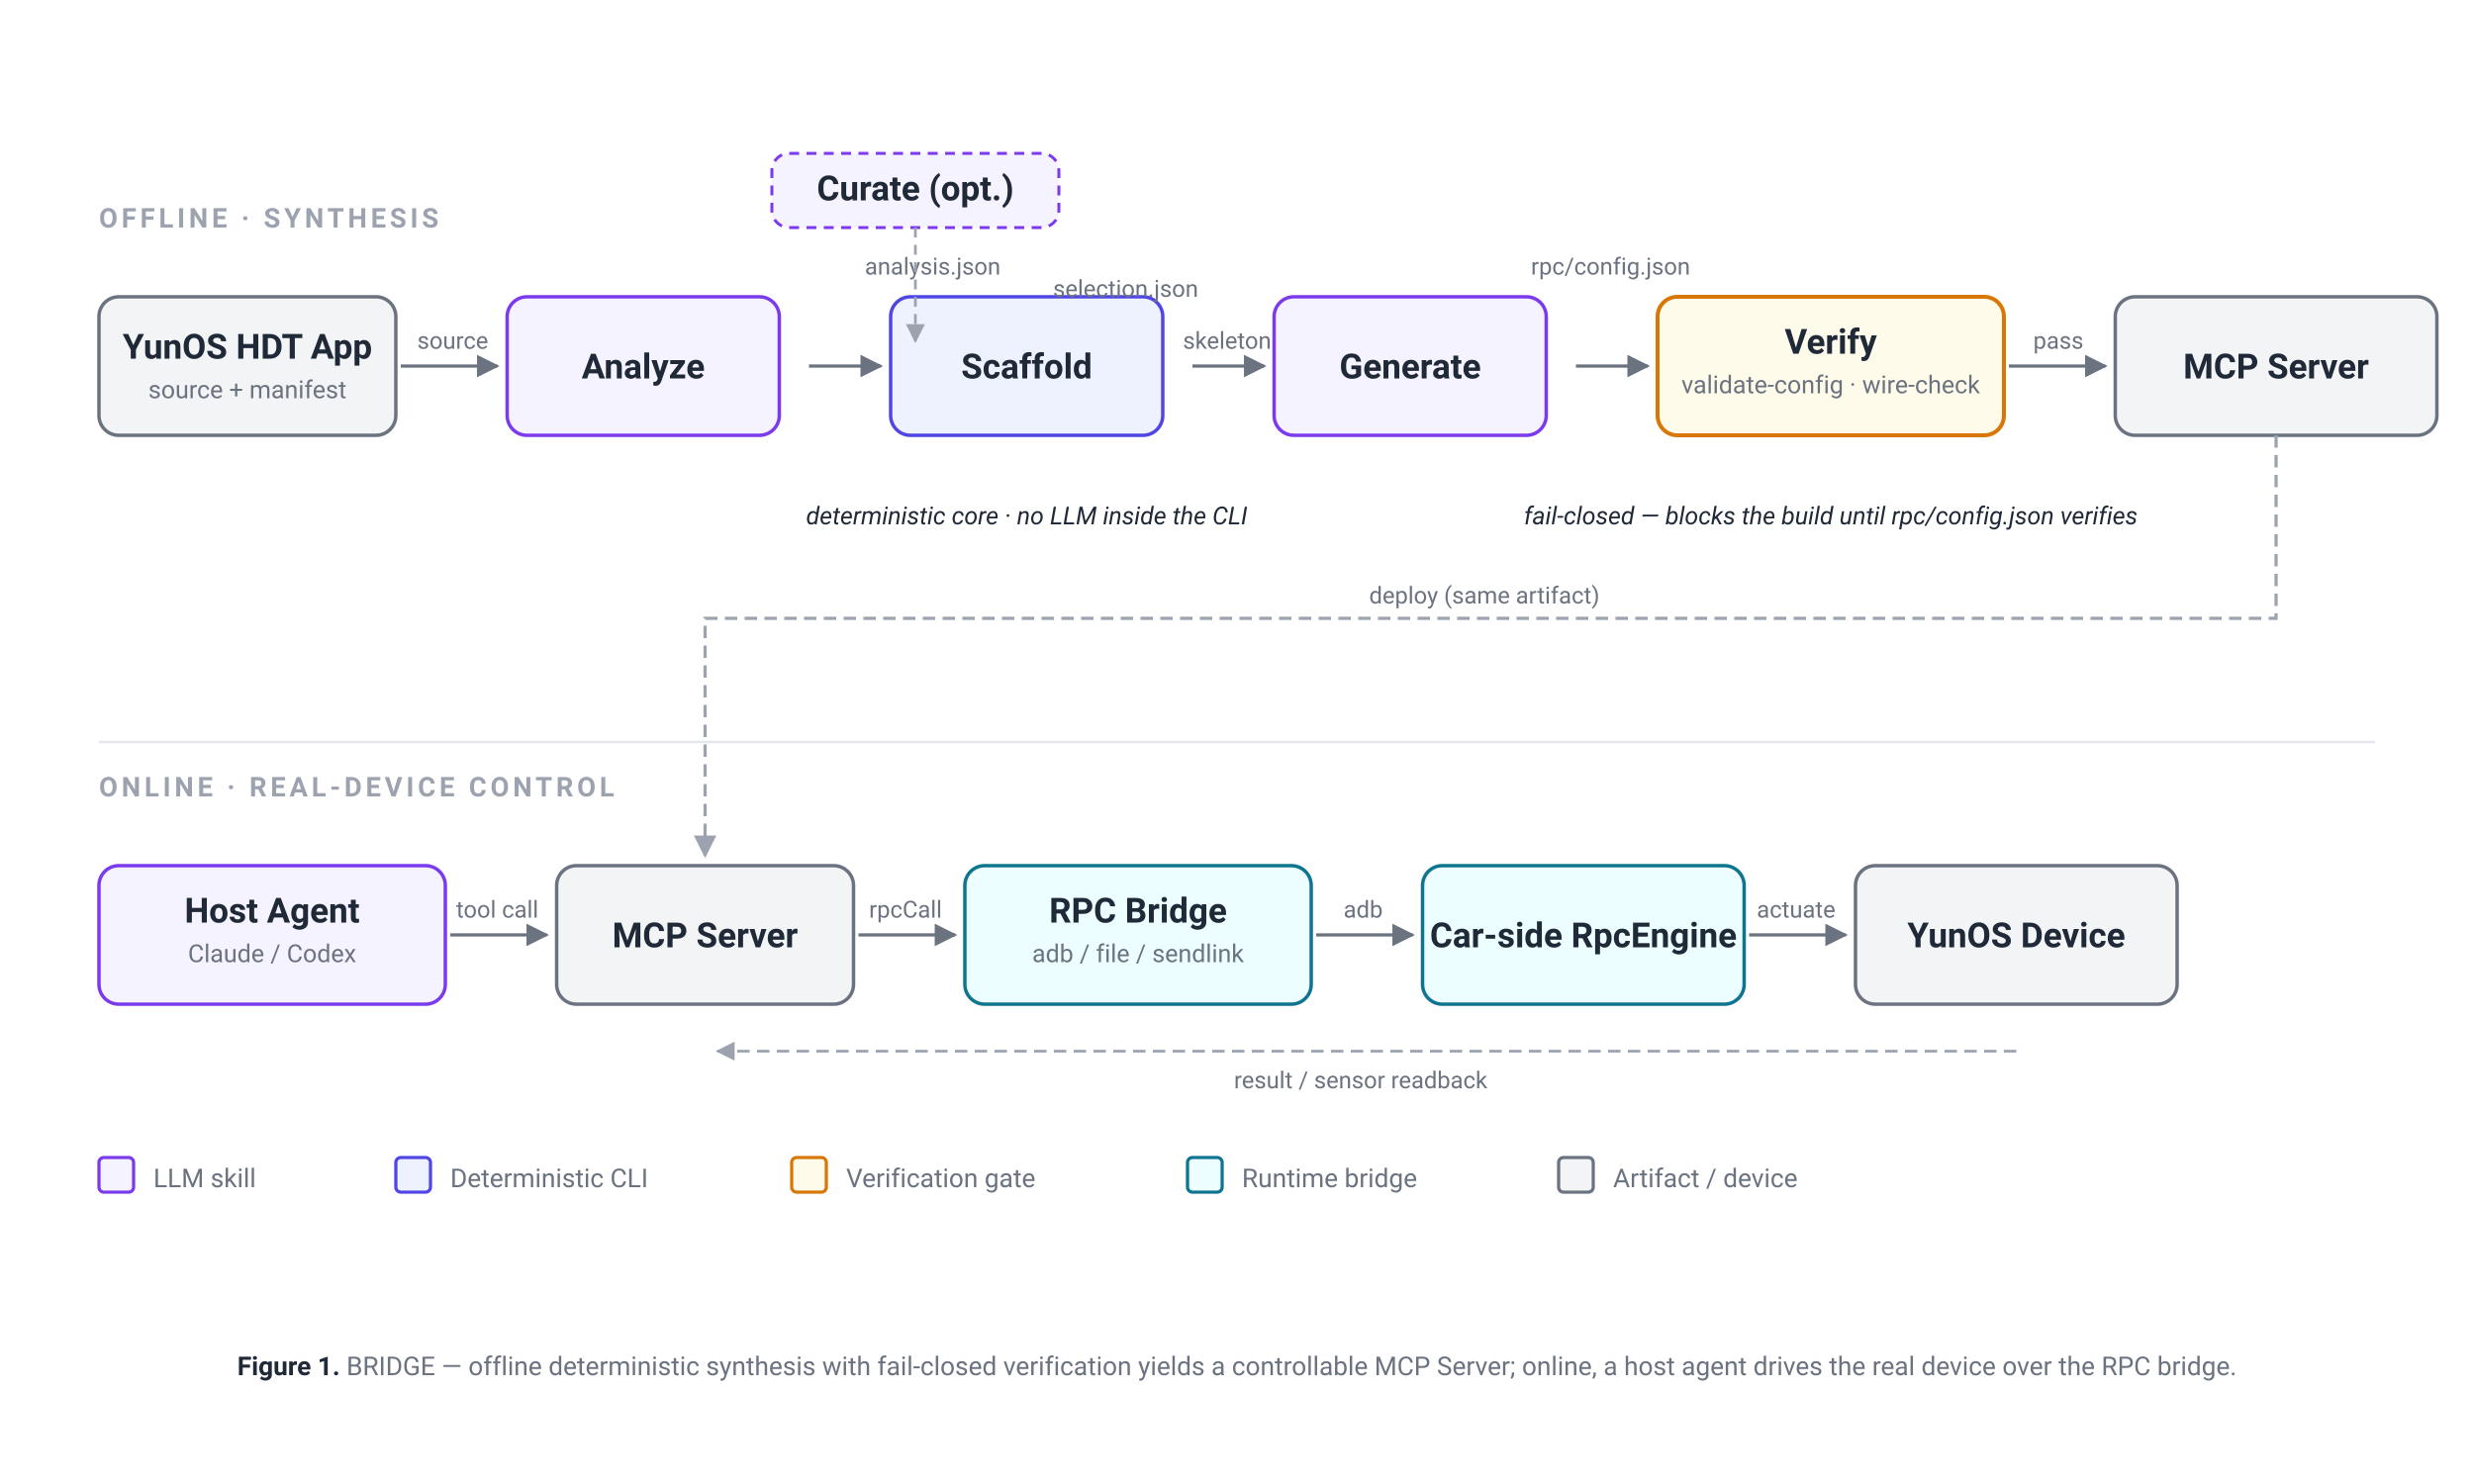
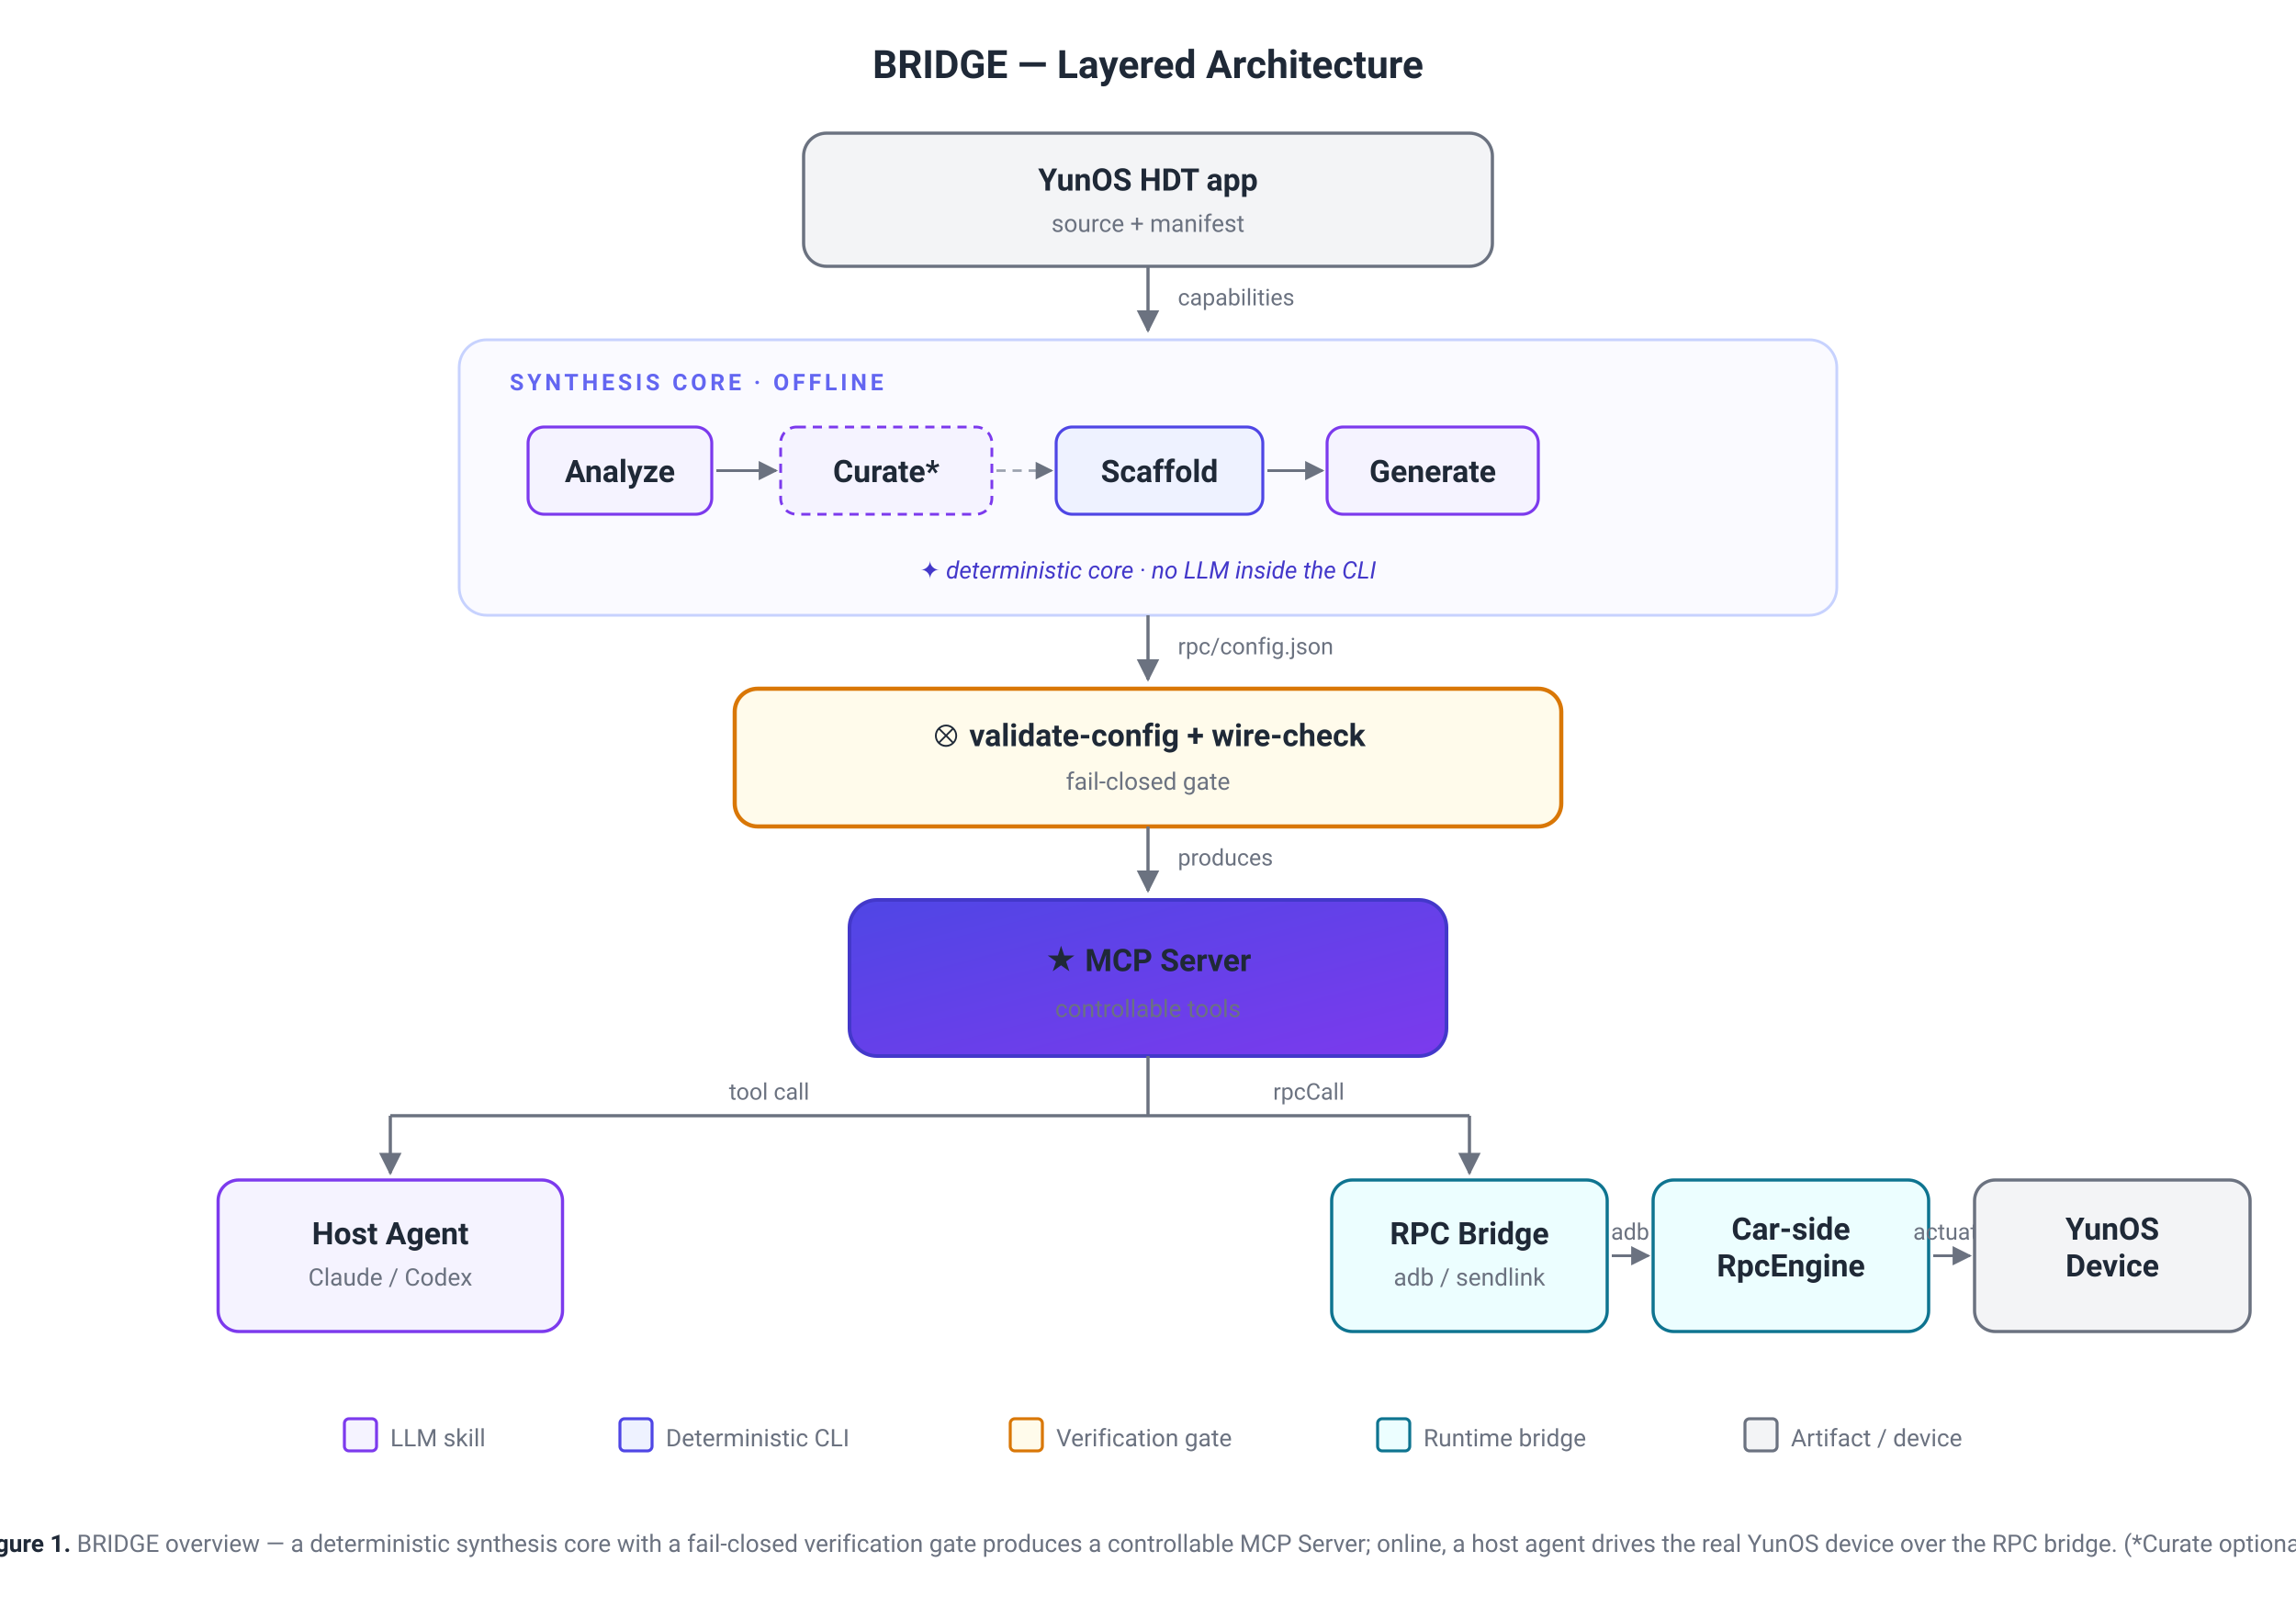
- <svg xmlns="http://www.w3.org/2000/svg" width="1000" height="600" viewBox="0 0 1000 600" role="img" aria-label="BRIDGE framework overview">
+ <svg xmlns="http://www.w3.org/2000/svg" width="1000" height="700" viewBox="0 0 1000 700" role="img" aria-label="BRIDGE layered architecture">
  <defs>
    <marker id="arr" viewBox="0 0 10 10" refX="9" refY="5" markerWidth="7" markerHeight="7" orient="auto-start-reverse">
      <path d="M0,0 L10,5 L0,10 z" fill="#6B7280" />
    </marker>
-     <marker id="arrd" viewBox="0 0 10 10" refX="9" refY="5" markerWidth="7" markerHeight="7" orient="auto-start-reverse">
-       <path d="M0,0 L10,5 L0,10 z" fill="#9CA3AF" />
-     </marker>
+     <linearGradient id="mcp" x1="0" y1="0" x2="1" y2="1">
+       <stop offset="0" stop-color="#4F46E5" />
+       <stop offset="1" stop-color="#7C3AED" />
+     </linearGradient>
    <style>
      text{font-family:ui-sans-serif,system-ui,-apple-system,'Segoe UI',Roboto,Helvetica,Arial,sans-serif;fill:#1F2937;text-rendering:geometricPrecision}
-       .ttl{font-size:14px;font-weight:700}
-       .sub{font-size:10px;fill:#6B7280}
-       .band{font-size:11px;font-weight:700;letter-spacing:1.5px;fill:#9CA3AF}
-       .edge{font-size:9.5px;fill:#6B7280}
+       .h{font-size:17px;font-weight:700}
+       .t{font-size:13.5px;font-weight:700}
+       .s{font-size:10.5px;fill:#6B7280}
+       .band{font-size:10px;font-weight:700;letter-spacing:1.5px;fill:#6366F1}
+       .e{font-size:10px;fill:#6B7280}
+       .note{font-size:10.5px;font-style:italic;fill:#4338CA}
      .cap{font-size:10.5px;fill:#6B7280}
-       .note{font-size:10px;font-style:italic}
    </style>
  </defs>
-   <rect width="1000" height="600" fill="#FFFFFF" />
-   <text x="40" y="92" class="band">OFFLINE · SYNTHESIS</text>
-   <text x="40" y="322" class="band">ONLINE · REAL-DEVICE CONTROL</text>
-   <line x1="40" y1="300" x2="960" y2="300" stroke="#E5E7EB" stroke-width="1" />
-   <rect x="40" y="120" width="120" height="56" rx="8" fill="#F3F4F6" stroke="#6B7280" stroke-width="1.4" />
-   <text x="100" y="145" text-anchor="middle" class="ttl">YunOS HDT App</text>
-   <text x="100" y="161" text-anchor="middle" class="sub">source + manifest</text>
-   <rect x="205" y="120" width="110" height="56" rx="8" fill="#F5F3FF" stroke="#7C3AED" stroke-width="1.4" />
-   <text x="260" y="153" text-anchor="middle" class="ttl">Analyze</text>
-   <rect x="360" y="120" width="110" height="56" rx="8" fill="#EEF2FF" stroke="#4F46E5" stroke-width="1.4" />
-   <text x="415" y="153" text-anchor="middle" class="ttl">Scaffold</text>
-   <rect x="515" y="120" width="110" height="56" rx="8" fill="#F5F3FF" stroke="#7C3AED" stroke-width="1.4" />
-   <text x="570" y="153" text-anchor="middle" class="ttl">Generate</text>
-   <rect x="670" y="120" width="140" height="56" rx="8" fill="#FFFBEB" stroke="#D97706" stroke-width="1.6" />
-   <text x="740" y="143" text-anchor="middle" class="ttl">Verify</text>
-   <text x="740" y="159" text-anchor="middle" class="sub">validate-config · wire-check</text>
-   <rect x="855" y="120" width="130" height="56" rx="8" fill="#F3F4F6" stroke="#6B7280" stroke-width="1.4" />
-   <text x="920" y="153" text-anchor="middle" class="ttl">MCP Server</text>
-   <line x1="162" y1="148" x2="201" y2="148" stroke="#6B7280" stroke-width="1.3" marker-end="url(#arr)" />
-   <text x="183" y="141" text-anchor="middle" class="edge">source</text>
-   <line x1="327" y1="148" x2="356" y2="148" stroke="#6B7280" stroke-width="1.3" marker-end="url(#arr)" />
-   <text x="377" y="111" text-anchor="middle" class="edge">analysis.json</text>
-   <line x1="482" y1="148" x2="511" y2="148" stroke="#6B7280" stroke-width="1.3" marker-end="url(#arr)" />
-   <text x="496" y="141" text-anchor="middle" class="edge">skeleton</text>
-   <line x1="637" y1="148" x2="666" y2="148" stroke="#6B7280" stroke-width="1.3" marker-end="url(#arr)" />
-   <text x="651" y="111" text-anchor="middle" class="edge">rpc/config.json</text>
-   <line x1="812" y1="148" x2="851" y2="148" stroke="#6B7280" stroke-width="1.3" marker-end="url(#arr)" />
-   <text x="832" y="141" text-anchor="middle" class="edge">pass</text>
-   <rect x="312" y="62" width="116" height="30" rx="7" fill="#F5F3FF" stroke="#7C3AED" stroke-width="1.2" stroke-dasharray="4 3" />
-   <text x="370" y="81" text-anchor="middle" class="ttl">Curate (opt.)</text>
-   <line x1="370" y1="92" x2="370" y2="138" stroke="#9CA3AF" stroke-width="1.1" stroke-dasharray="4 3" marker-end="url(#arrd)" />
-   <text x="455" y="120" text-anchor="middle" class="edge">selection.json</text>
-   <text x="415" y="212" text-anchor="middle" class="note" fill="#4338CA">deterministic core · no LLM inside the CLI</text>
-   <text x="740" y="212" text-anchor="middle" class="note" fill="#B45309">fail-closed — blocks the build until rpc/config.json verifies</text>
-   <path d="M920,176 V250 H285 V346" fill="none" stroke="#9CA3AF" stroke-width="1.3" stroke-dasharray="5 3" marker-end="url(#arrd)" />
-   <text x="600" y="244" text-anchor="middle" class="edge">deploy (same artifact)</text>
-   <rect x="40" y="350" width="140" height="56" rx="8" fill="#F5F3FF" stroke="#7C3AED" stroke-width="1.4" />
-   <text x="110" y="373" text-anchor="middle" class="ttl">Host Agent</text>
-   <text x="110" y="389" text-anchor="middle" class="sub">Claude / Codex</text>
-   <rect x="225" y="350" width="120" height="56" rx="8" fill="#F3F4F6" stroke="#6B7280" stroke-width="1.4" />
-   <text x="285" y="383" text-anchor="middle" class="ttl">MCP Server</text>
-   <rect x="390" y="350" width="140" height="56" rx="8" fill="#ECFEFF" stroke="#0E7490" stroke-width="1.4" />
-   <text x="460" y="373" text-anchor="middle" class="ttl">RPC Bridge</text>
-   <text x="460" y="389" text-anchor="middle" class="sub">adb / file / sendlink</text>
-   <rect x="575" y="350" width="130" height="56" rx="8" fill="#ECFEFF" stroke="#0E7490" stroke-width="1.4" />
-   <text x="640" y="383" text-anchor="middle" class="ttl">Car-side RpcEngine</text>
-   <rect x="750" y="350" width="130" height="56" rx="8" fill="#F3F4F6" stroke="#6B7280" stroke-width="1.4" />
-   <text x="815" y="383" text-anchor="middle" class="ttl">YunOS Device</text>
-   <line x1="182" y1="378" x2="221" y2="378" stroke="#6B7280" stroke-width="1.3" marker-end="url(#arr)" />
-   <text x="201" y="371" text-anchor="middle" class="edge">tool call</text>
-   <line x1="347" y1="378" x2="386" y2="378" stroke="#6B7280" stroke-width="1.3" marker-end="url(#arr)" />
-   <text x="366" y="371" text-anchor="middle" class="edge">rpcCall</text>
-   <line x1="532" y1="378" x2="571" y2="378" stroke="#6B7280" stroke-width="1.3" marker-end="url(#arr)" />
-   <text x="551" y="371" text-anchor="middle" class="edge">adb</text>
-   <line x1="707" y1="378" x2="746" y2="378" stroke="#6B7280" stroke-width="1.3" marker-end="url(#arr)" />
-   <text x="726" y="371" text-anchor="middle" class="edge">actuate</text>
-   <line x1="815" y1="425" x2="290" y2="425" stroke="#9CA3AF" stroke-width="1.1" stroke-dasharray="5 3" marker-end="url(#arrd)" />
-   <text x="550" y="440" text-anchor="middle" class="edge">result / sensor readback</text>
-   <rect x="40" y="468" width="14" height="14" rx="2" fill="#F5F3FF" stroke="#7C3AED" stroke-width="1.3" />
-   <text x="62" y="480" class="cap">LLM skill</text>
-   <rect x="160" y="468" width="14" height="14" rx="2" fill="#EEF2FF" stroke="#4F46E5" stroke-width="1.3" />
-   <text x="182" y="480" class="cap">Deterministic CLI</text>
-   <rect x="320" y="468" width="14" height="14" rx="2" fill="#FFFBEB" stroke="#D97706" stroke-width="1.3" />
-   <text x="342" y="480" class="cap">Verification gate</text>
-   <rect x="480" y="468" width="14" height="14" rx="2" fill="#ECFEFF" stroke="#0E7490" stroke-width="1.3" />
-   <text x="502" y="480" class="cap">Runtime bridge</text>
-   <rect x="630" y="468" width="14" height="14" rx="2" fill="#F3F4F6" stroke="#6B7280" stroke-width="1.3" />
-   <text x="652" y="480" class="cap">Artifact / device</text>
-   <text x="500" y="556" text-anchor="middle" class="cap">
-     <tspan font-weight="700" fill="#1F2937">Figure 1.</tspan> BRIDGE — offline deterministic synthesis with fail-closed verification yields a controllable MCP Server; online, a host agent drives the real device over the RPC bridge.</text>
+   <rect width="1000" height="700" fill="#FFFFFF" />
+   <text x="500" y="34" text-anchor="middle" class="h">BRIDGE — Layered Architecture</text>
+   <rect x="350" y="58" width="300" height="58" rx="10" fill="#F3F4F6" stroke="#6B7280" stroke-width="1.4" />
+   <text x="500" y="83" text-anchor="middle" class="t">YunOS HDT app</text>
+   <text x="500" y="101" text-anchor="middle" class="s">source + manifest</text>
+   <line x1="500" y1="116" x2="500" y2="144" stroke="#6B7280" stroke-width="1.4" marker-end="url(#arr)" />
+   <text x="513" y="133" class="e">capabilities</text>
+   <rect x="200" y="148" width="600" height="120" rx="12" fill="#FAFAFF" stroke="#C7D2FE" stroke-width="1.2" />
+   <text x="222" y="170" class="band">SYNTHESIS CORE · OFFLINE</text>
+   <rect x="230" y="186" width="80" height="38" rx="7" fill="#F5F3FF" stroke="#7C3AED" stroke-width="1.3" />
+   <text x="270" y="210" text-anchor="middle" class="t">Analyze</text>
+   <line x1="312" y1="205" x2="338" y2="205" stroke="#6B7280" stroke-width="1.2" marker-end="url(#arr)" />
+   <rect x="340" y="186" width="92" height="38" rx="7" fill="#F5F3FF" stroke="#7C3AED" stroke-width="1.2" stroke-dasharray="4 3" />
+   <text x="386" y="210" text-anchor="middle" class="t">Curate*</text>
+   <line x1="434" y1="205" x2="458" y2="205" stroke="#9CA3AF" stroke-width="1.1" stroke-dasharray="4 3" marker-end="url(#arr)" />
+   <rect x="460" y="186" width="90" height="38" rx="7" fill="#EEF2FF" stroke="#4F46E5" stroke-width="1.3" />
+   <text x="505" y="210" text-anchor="middle" class="t">Scaffold</text>
+   <line x1="552" y1="205" x2="576" y2="205" stroke="#6B7280" stroke-width="1.2" marker-end="url(#arr)" />
+   <rect x="578" y="186" width="92" height="38" rx="7" fill="#F5F3FF" stroke="#7C3AED" stroke-width="1.3" />
+   <text x="624" y="210" text-anchor="middle" class="t">Generate</text>
+   <text x="500" y="252" text-anchor="middle" class="note">✦ deterministic core · no LLM inside the CLI</text>
+   <line x1="500" y1="268" x2="500" y2="296" stroke="#6B7280" stroke-width="1.4" marker-end="url(#arr)" />
+   <text x="513" y="285" class="e">rpc/config.json</text>
+   <rect x="320" y="300" width="360" height="60" rx="10" fill="#FFFBEB" stroke="#D97706" stroke-width="1.8" />
+   <text x="500" y="325" text-anchor="middle" class="t" fill="#B45309">⊗  validate-config  +  wire-check</text>
+   <text x="500" y="344" text-anchor="middle" class="s">fail-closed gate</text>
+   <line x1="500" y1="360" x2="500" y2="388" stroke="#6B7280" stroke-width="1.4" marker-end="url(#arr)" />
+   <text x="513" y="377" class="e">produces</text>
+   <rect x="370" y="392" width="260" height="68" rx="12" fill="url(#mcp)" stroke="#4338CA" stroke-width="1.6" />
+   <text x="500" y="423" text-anchor="middle" class="t" fill="#FFFFFF">★ MCP Server</text>
+   <text x="500" y="443" text-anchor="middle" class="s" fill="#C7D2FE">controllable tools</text>
+   <line x1="500" y1="460" x2="500" y2="486" stroke="#6B7280" stroke-width="1.4" />
+   <line x1="170" y1="486" x2="640" y2="486" stroke="#6B7280" stroke-width="1.4" />
+   <line x1="170" y1="486" x2="170" y2="511" stroke="#6B7280" stroke-width="1.4" marker-end="url(#arr)" />
+   <line x1="640" y1="486" x2="640" y2="511" stroke="#6B7280" stroke-width="1.4" marker-end="url(#arr)" />
+   <text x="335" y="479" text-anchor="middle" class="e">tool call</text>
+   <text x="570" y="479" text-anchor="middle" class="e">rpcCall</text>
+   <rect x="95" y="514" width="150" height="66" rx="9" fill="#F5F3FF" stroke="#7C3AED" stroke-width="1.4" />
+   <text x="170" y="542" text-anchor="middle" class="t">Host Agent</text>
+   <text x="170" y="560" text-anchor="middle" class="s">Claude / Codex</text>
+   <rect x="580" y="514" width="120" height="66" rx="9" fill="#ECFEFF" stroke="#0E7490" stroke-width="1.4" />
+   <text x="640" y="542" text-anchor="middle" class="t">RPC Bridge</text>
+   <text x="640" y="560" text-anchor="middle" class="s">adb / sendlink</text>
+   <line x1="702" y1="547" x2="718" y2="547" stroke="#6B7280" stroke-width="1.2" marker-end="url(#arr)" />
+   <text x="710" y="540" text-anchor="middle" class="e">adb</text>
+   <rect x="720" y="514" width="120" height="66" rx="9" fill="#ECFEFF" stroke="#0E7490" stroke-width="1.4" />
+   <text x="780" y="540" text-anchor="middle" class="t">Car-side</text>
+   <text x="780" y="556" text-anchor="middle" class="t">RpcEngine</text>
+   <line x1="842" y1="547" x2="858" y2="547" stroke="#6B7280" stroke-width="1.2" marker-end="url(#arr)" />
+   <text x="850" y="540" text-anchor="middle" class="e">actuate</text>
+   <rect x="860" y="514" width="120" height="66" rx="9" fill="#F3F4F6" stroke="#6B7280" stroke-width="1.4" />
+   <text x="920" y="540" text-anchor="middle" class="t">YunOS</text>
+   <text x="920" y="556" text-anchor="middle" class="t">Device</text>
+   <rect x="150" y="618" width="14" height="14" rx="2" fill="#F5F3FF" stroke="#7C3AED" stroke-width="1.3" />
+   <text x="170" y="630" class="cap">LLM skill</text>
+   <rect x="270" y="618" width="14" height="14" rx="2" fill="#EEF2FF" stroke="#4F46E5" stroke-width="1.3" />
+   <text x="290" y="630" class="cap">Deterministic CLI</text>
+   <rect x="440" y="618" width="14" height="14" rx="2" fill="#FFFBEB" stroke="#D97706" stroke-width="1.3" />
+   <text x="460" y="630" class="cap">Verification gate</text>
+   <rect x="600" y="618" width="14" height="14" rx="2" fill="#ECFEFF" stroke="#0E7490" stroke-width="1.3" />
+   <text x="620" y="630" class="cap">Runtime bridge</text>
+   <rect x="760" y="618" width="14" height="14" rx="2" fill="#F3F4F6" stroke="#6B7280" stroke-width="1.3" />
+   <text x="780" y="630" class="cap">Artifact / device</text>
+   <text x="500" y="676" text-anchor="middle" class="cap">
+     <tspan font-weight="700" fill="#1F2937">Figure 1.</tspan> BRIDGE overview — a deterministic synthesis core with a fail-closed verification gate produces a controllable MCP Server; online, a host agent drives the real YunOS device over the RPC bridge.  (*Curate optional.)</text>
</svg>
